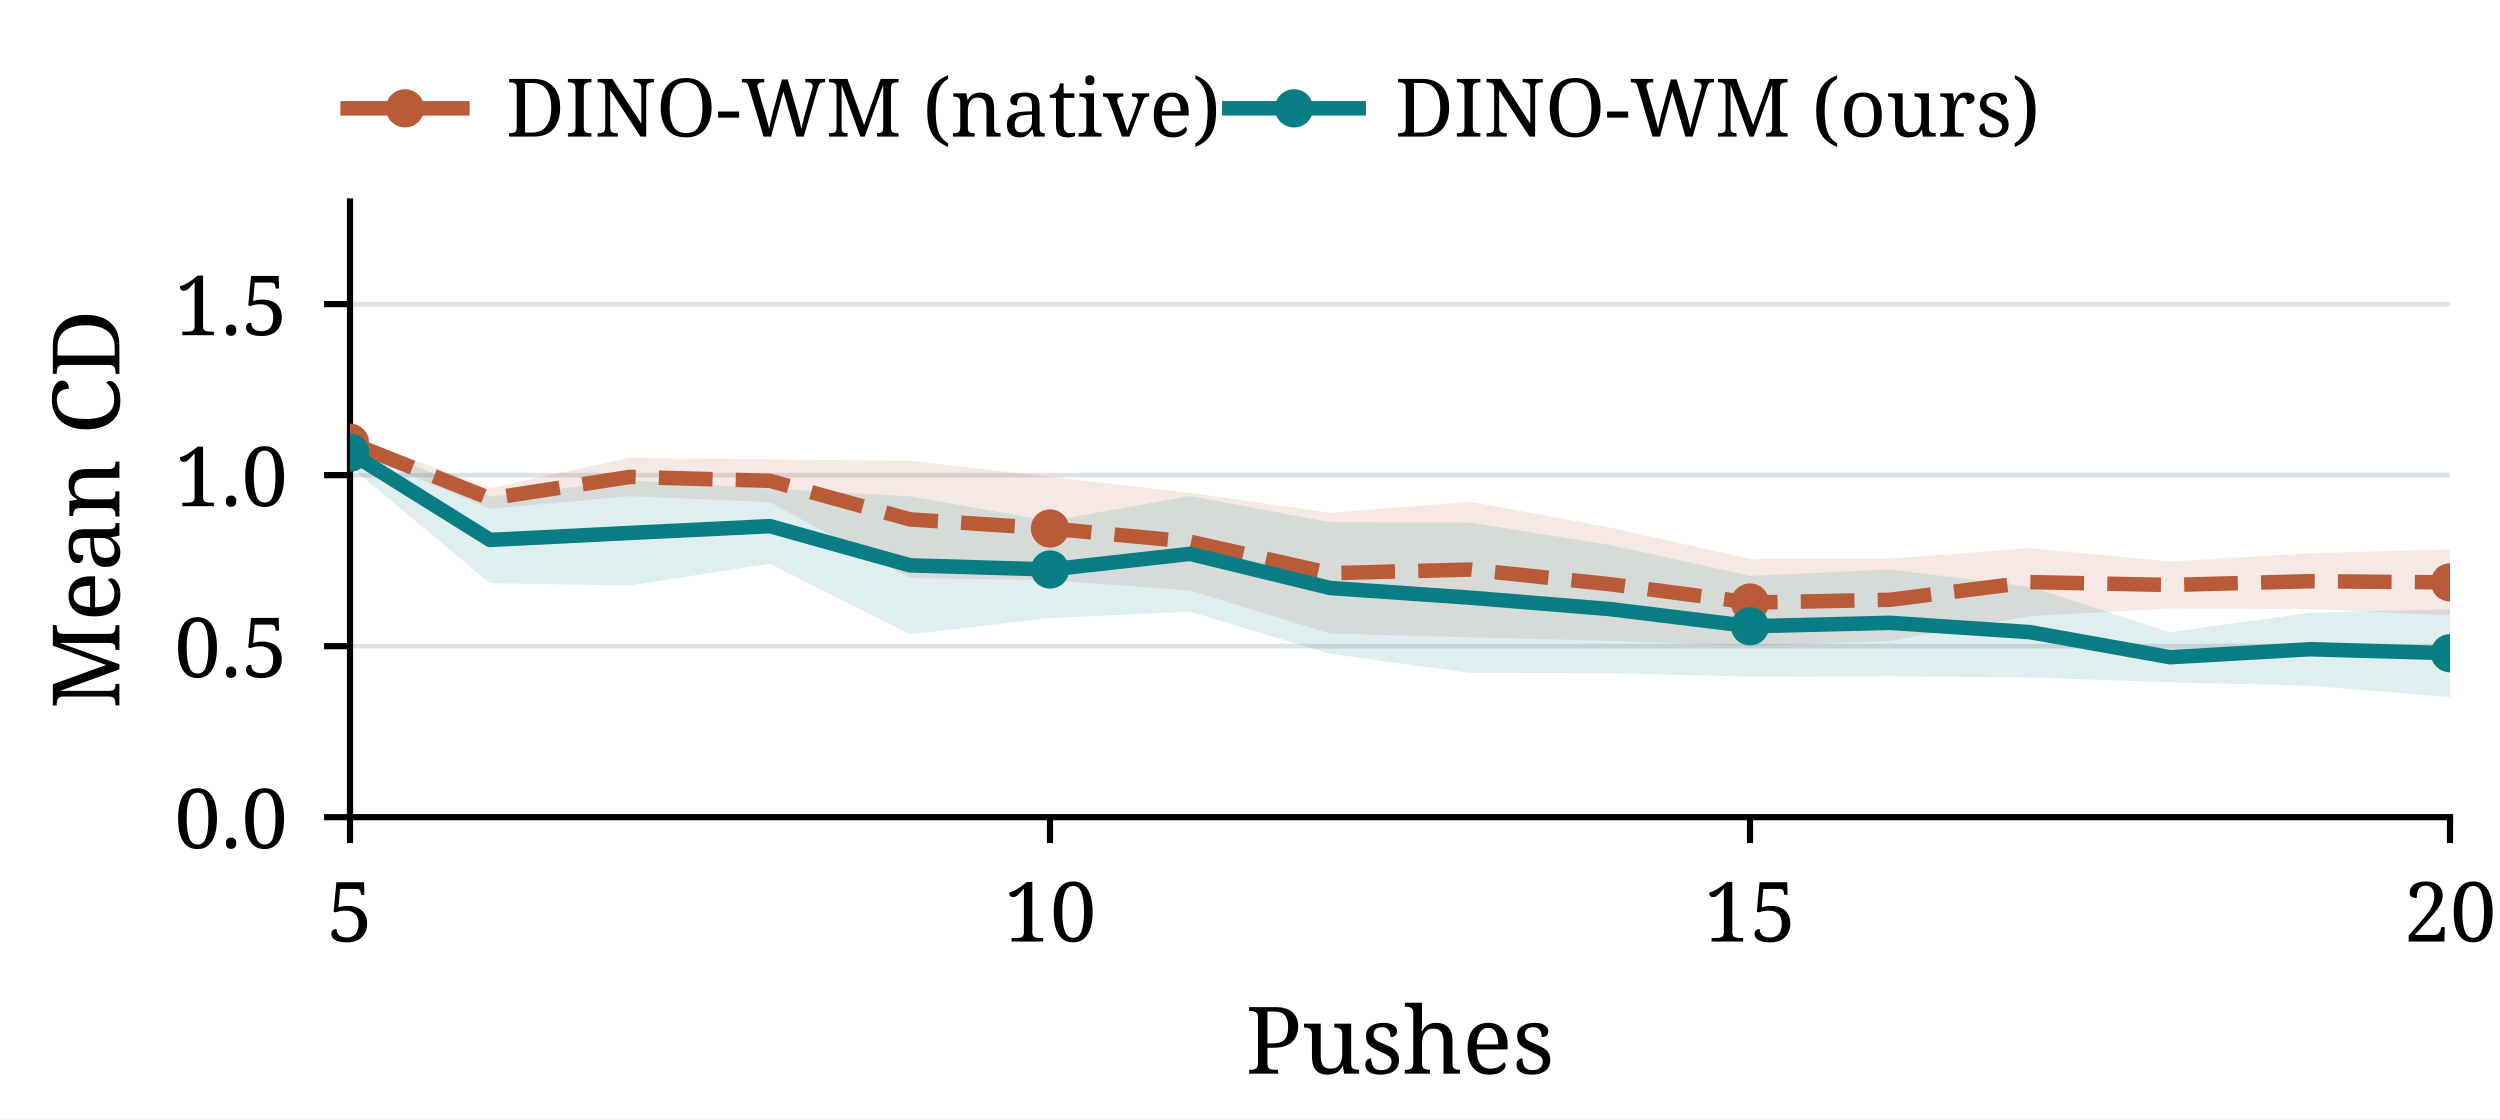
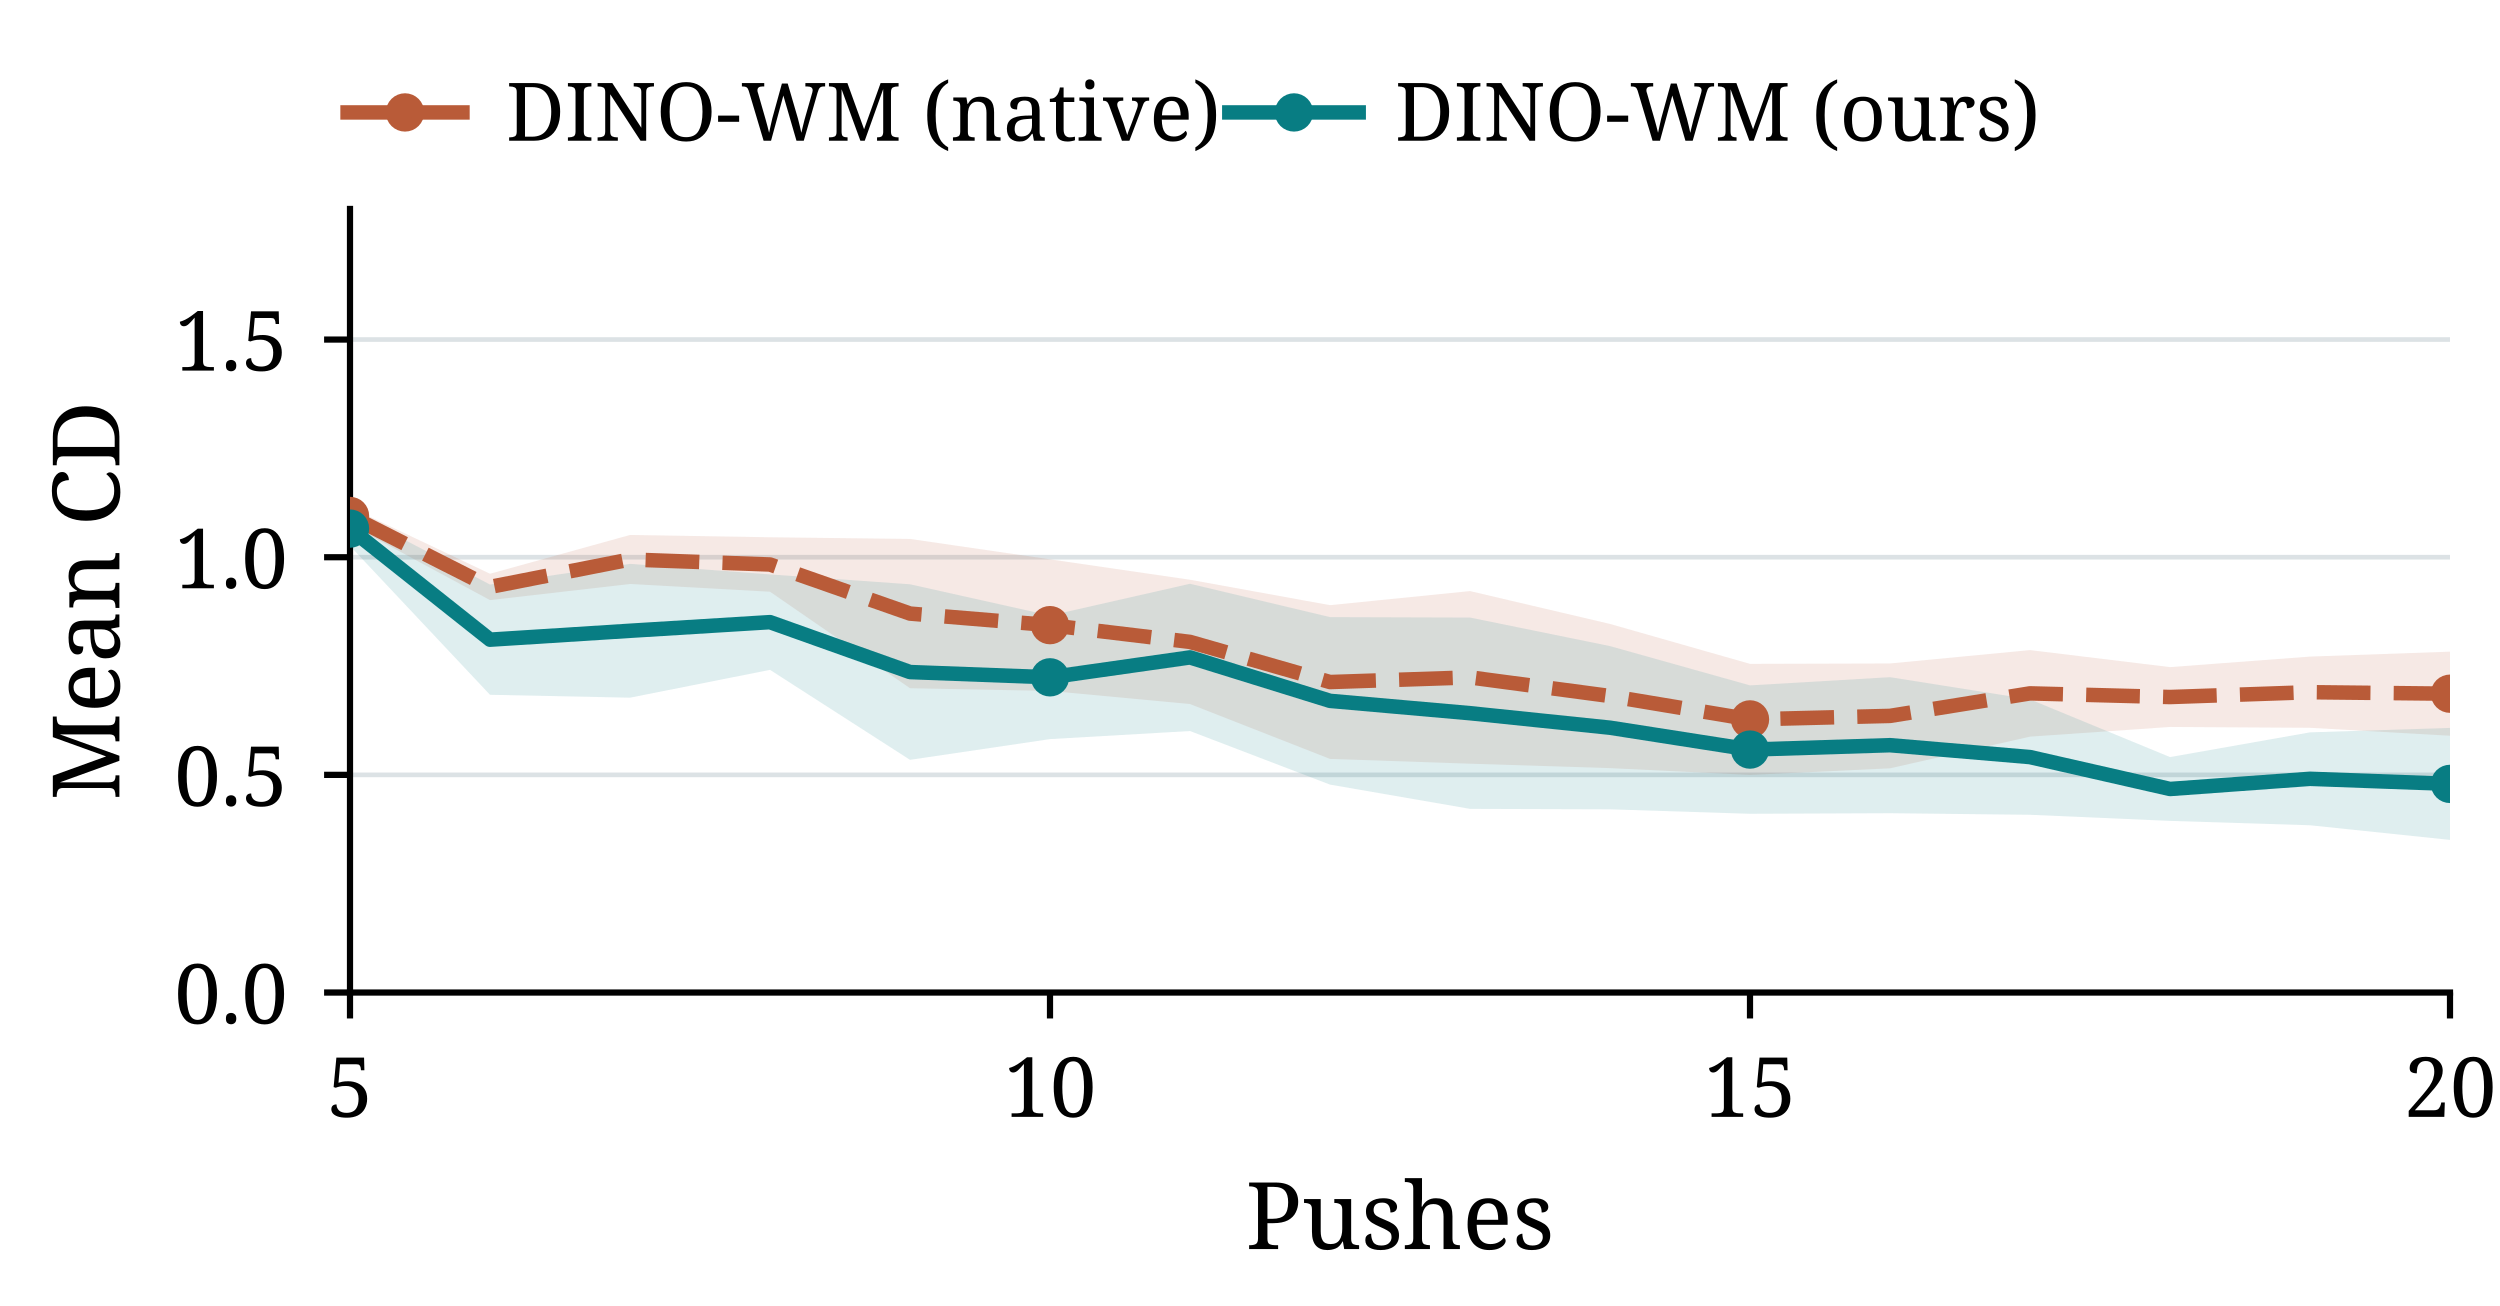
- <svg xmlns="http://www.w3.org/2000/svg" xmlns:xlink="http://www.w3.org/1999/xlink" width="241.2pt" height="108pt" viewBox="0 0 241.2 108" version="1.1">
+ <svg xmlns="http://www.w3.org/2000/svg" xmlns:xlink="http://www.w3.org/1999/xlink" width="241.2pt" height="126pt" viewBox="0 0 241.2 126" version="1.1">
  <defs>
    <style type="text/css">*{stroke-linejoin: round; stroke-linecap: butt}</style>
  </defs>
  <g id="figure_1">
    <g id="patch_1">
-       <path d="M 0 108 L 241.2 108 L 241.2 0 L 0 0 z " style="fill: #ffffff" />
+       <path d="M 0 126 L 241.2 126 L 241.2 0 L 0 0 z " style="fill: #ffffff" />
    </g>
    <g id="axes_1">
      <g id="patch_2">
-         <path d="M 33.768 78.84 L 236.376 78.84 L 236.376 19.44 L 33.768 19.44 z " style="fill: #ffffff" />
+         <path d="M 33.768 95.76 L 236.376 95.76 L 236.376 20.16 L 33.768 20.16 z " style="fill: #ffffff" />
      </g>
      <g id="matplotlib.axis_1">
        <g id="xtick_1">
          <g id="line2d_1">
            <defs>
-               <path id="me8442b7409" d="M 0 0 L 0 2.5 " style="stroke: #000000; stroke-width: 0.6" />
+               <path id="m13b50de20c" d="M 0 0 L 0 2.5 " style="stroke: #000000; stroke-width: 0.6" />
            </defs>
            <g>
-               <use xlink:href="#me8442b7409" x="33.768" y="78.84" style="stroke: #000000; stroke-width: 0.6" />
+               <use xlink:href="#m13b50de20c" x="33.768" y="95.76" style="stroke: #000000; stroke-width: 0.6" />
            </g>
          </g>
          <g id="text_1">
-             <text style="font-size: 8px; font-family: 'STIXGeneral', serif; text-anchor: middle" x="33.768" y="90.84" transform="rotate(-0 33.768 90.84)">5</text>
+             <text style="font-size: 8px; font-family: 'STIXGeneral', serif; text-anchor: middle" x="33.768" y="107.76" transform="rotate(-0 33.768 107.76)">5</text>
          </g>
        </g>
        <g id="xtick_2">
          <g id="line2d_2">
            <g>
-               <use xlink:href="#me8442b7409" x="101.304" y="78.84" style="stroke: #000000; stroke-width: 0.6" />
+               <use xlink:href="#m13b50de20c" x="101.304" y="95.76" style="stroke: #000000; stroke-width: 0.6" />
            </g>
          </g>
          <g id="text_2">
-             <text style="font-size: 8px; font-family: 'STIXGeneral', serif; text-anchor: middle" x="101.304" y="90.84" transform="rotate(-0 101.304 90.84)">10</text>
+             <text style="font-size: 8px; font-family: 'STIXGeneral', serif; text-anchor: middle" x="101.304" y="107.76" transform="rotate(-0 101.304 107.76)">10</text>
          </g>
        </g>
        <g id="xtick_3">
          <g id="line2d_3">
            <g>
-               <use xlink:href="#me8442b7409" x="168.84" y="78.84" style="stroke: #000000; stroke-width: 0.6" />
+               <use xlink:href="#m13b50de20c" x="168.84" y="95.76" style="stroke: #000000; stroke-width: 0.6" />
            </g>
          </g>
          <g id="text_3">
-             <text style="font-size: 8px; font-family: 'STIXGeneral', serif; text-anchor: middle" x="168.84" y="90.84" transform="rotate(-0 168.84 90.84)">15</text>
+             <text style="font-size: 8px; font-family: 'STIXGeneral', serif; text-anchor: middle" x="168.84" y="107.76" transform="rotate(-0 168.84 107.76)">15</text>
          </g>
        </g>
        <g id="xtick_4">
          <g id="line2d_4">
            <g>
-               <use xlink:href="#me8442b7409" x="236.376" y="78.84" style="stroke: #000000; stroke-width: 0.6" />
+               <use xlink:href="#m13b50de20c" x="236.376" y="95.76" style="stroke: #000000; stroke-width: 0.6" />
            </g>
          </g>
          <g id="text_4">
-             <text style="font-size: 8px; font-family: 'STIXGeneral', serif; text-anchor: middle" x="236.376" y="90.84" transform="rotate(-0 236.376 90.84)">20</text>
+             <text style="font-size: 8px; font-family: 'STIXGeneral', serif; text-anchor: middle" x="236.376" y="107.76" transform="rotate(-0 236.376 107.76)">20</text>
          </g>
        </g>
        <g id="text_5">
-           <text style="font-size: 9px; font-family: 'STIXGeneral', serif; text-anchor: middle" x="135.072" y="103.59" transform="rotate(-0 135.072 103.59)">Pushes</text>
+           <text style="font-size: 9px; font-family: 'STIXGeneral', serif; text-anchor: middle" x="135.072" y="120.51" transform="rotate(-0 135.072 120.51)">Pushes</text>
        </g>
      </g>
      <g id="matplotlib.axis_2">
        <g id="ytick_1">
          <g id="line2d_5">
-             <path d="M 33.768 78.84 L 236.376 78.84 " clip-path="url(#p40a9781ac1)" style="fill: none; stroke: #dce2e5; stroke-width: 0.45; stroke-linecap: square" />
+             <path d="M 33.768 95.76 L 236.376 95.76 " clip-path="url(#p4518cc3ccb)" style="fill: none; stroke: #dce2e5; stroke-width: 0.45; stroke-linecap: square" />
          </g>
          <g id="line2d_6">
            <defs>
-               <path id="m9ec02d6ba9" d="M 0 0 L -2.5 0 " style="stroke: #000000; stroke-width: 0.6" />
+               <path id="m3caba01c07" d="M 0 0 L -2.5 0 " style="stroke: #000000; stroke-width: 0.6" />
            </defs>
            <g>
-               <use xlink:href="#m9ec02d6ba9" x="33.768" y="78.84" style="stroke: #000000; stroke-width: 0.6" />
+               <use xlink:href="#m3caba01c07" x="33.768" y="95.76" style="stroke: #000000; stroke-width: 0.6" />
            </g>
          </g>
          <g id="text_6">
-             <text style="font-size: 8px; font-family: 'STIXGeneral', serif; text-anchor: end" x="27.768" y="81.84" transform="rotate(-0 27.768 81.84)">0.0</text>
+             <text style="font-size: 8px; font-family: 'STIXGeneral', serif; text-anchor: end" x="27.768" y="98.76" transform="rotate(-0 27.768 98.76)">0.0</text>
          </g>
        </g>
        <g id="ytick_2">
          <g id="line2d_7">
-             <path d="M 33.768 62.34 L 236.376 62.34 " clip-path="url(#p40a9781ac1)" style="fill: none; stroke: #dce2e5; stroke-width: 0.45; stroke-linecap: square" />
+             <path d="M 33.768 74.76 L 236.376 74.76 " clip-path="url(#p4518cc3ccb)" style="fill: none; stroke: #dce2e5; stroke-width: 0.45; stroke-linecap: square" />
          </g>
          <g id="line2d_8">
            <g>
-               <use xlink:href="#m9ec02d6ba9" x="33.768" y="62.34" style="stroke: #000000; stroke-width: 0.6" />
+               <use xlink:href="#m3caba01c07" x="33.768" y="74.76" style="stroke: #000000; stroke-width: 0.6" />
            </g>
          </g>
          <g id="text_7">
-             <text style="font-size: 8px; font-family: 'STIXGeneral', serif; text-anchor: end" x="27.768" y="65.34" transform="rotate(-0 27.768 65.34)">0.5</text>
+             <text style="font-size: 8px; font-family: 'STIXGeneral', serif; text-anchor: end" x="27.768" y="77.76" transform="rotate(-0 27.768 77.76)">0.5</text>
          </g>
        </g>
        <g id="ytick_3">
          <g id="line2d_9">
-             <path d="M 33.768 45.84 L 236.376 45.84 " clip-path="url(#p40a9781ac1)" style="fill: none; stroke: #dce2e5; stroke-width: 0.45; stroke-linecap: square" />
+             <path d="M 33.768 53.76 L 236.376 53.76 " clip-path="url(#p4518cc3ccb)" style="fill: none; stroke: #dce2e5; stroke-width: 0.45; stroke-linecap: square" />
          </g>
          <g id="line2d_10">
            <g>
-               <use xlink:href="#m9ec02d6ba9" x="33.768" y="45.84" style="stroke: #000000; stroke-width: 0.6" />
+               <use xlink:href="#m3caba01c07" x="33.768" y="53.76" style="stroke: #000000; stroke-width: 0.6" />
            </g>
          </g>
          <g id="text_8">
-             <text style="font-size: 8px; font-family: 'STIXGeneral', serif; text-anchor: end" x="27.768" y="48.84" transform="rotate(-0 27.768 48.84)">1.0</text>
+             <text style="font-size: 8px; font-family: 'STIXGeneral', serif; text-anchor: end" x="27.768" y="56.76" transform="rotate(-0 27.768 56.76)">1.0</text>
          </g>
        </g>
        <g id="ytick_4">
          <g id="line2d_11">
-             <path d="M 33.768 29.34 L 236.376 29.34 " clip-path="url(#p40a9781ac1)" style="fill: none; stroke: #dce2e5; stroke-width: 0.45; stroke-linecap: square" />
+             <path d="M 33.768 32.76 L 236.376 32.76 " clip-path="url(#p4518cc3ccb)" style="fill: none; stroke: #dce2e5; stroke-width: 0.45; stroke-linecap: square" />
          </g>
          <g id="line2d_12">
            <g>
-               <use xlink:href="#m9ec02d6ba9" x="33.768" y="29.34" style="stroke: #000000; stroke-width: 0.6" />
+               <use xlink:href="#m3caba01c07" x="33.768" y="32.76" style="stroke: #000000; stroke-width: 0.6" />
            </g>
          </g>
          <g id="text_9">
-             <text style="font-size: 8px; font-family: 'STIXGeneral', serif; text-anchor: end" x="27.768" y="32.34" transform="rotate(-0 27.768 32.34)">1.5</text>
+             <text style="font-size: 8px; font-family: 'STIXGeneral', serif; text-anchor: end" x="27.768" y="35.76" transform="rotate(-0 27.768 35.76)">1.5</text>
          </g>
        </g>
        <g id="text_10">
-           <text style="font-size: 9px; font-family: 'STIXGeneral', serif; text-anchor: middle" x="11.518" y="49.14" transform="rotate(-90 11.518 49.14)">Mean CD</text>
+           <text style="font-size: 9px; font-family: 'STIXGeneral', serif; text-anchor: middle" x="11.518" y="57.96" transform="rotate(-90 11.518 57.96)">Mean CD</text>
        </g>
      </g>
      <g id="FillBetweenPolyCollection_1">
-         <path d="M -33.768 27.185 L -33.768 27.185 L -20.261 32.97 L -6.754 38.901 L 6.754 44.94 L 20.261 43.295 L 33.768 43.372 L 47.275 49.092 L 60.782 47.87 L 74.29 48.456 L 87.797 55.772 L 101.304 55.978 L 114.811 56.971 L 128.318 61.13 L 141.826 61.493 L 155.333 61.829 L 168.84 62.344 L 182.347 61.843 L 195.854 59.441 L 209.362 58.708 L 222.869 58.772 L 236.376 59.375 L 236.376 52.999 L 236.376 52.999 L 222.869 53.373 L 209.362 54.171 L 195.854 52.881 L 182.347 53.894 L 168.84 53.925 L 155.333 50.898 L 141.826 48.407 L 128.318 49.475 L 114.811 47.548 L 101.304 46.001 L 87.797 44.454 L 74.29 44.328 L 60.782 44.154 L 47.275 47.094 L 33.768 42.058 L 20.261 40.657 L 6.754 40.563 L -6.754 32.619 L -20.261 28.144 L -33.768 27.185 z " clip-path="url(#p40a9781ac1)" style="fill: #b95b38; fill-opacity: 0.13" />
+         <path d="M -33.768 30.017 L -33.768 30.017 L -20.261 37.38 L -6.754 44.929 L 6.754 52.615 L 20.261 50.521 L 33.768 50.619 L 47.275 57.898 L 60.782 56.344 L 74.29 57.09 L 87.797 66.4 L 101.304 66.662 L 114.811 67.927 L 128.318 73.221 L 141.826 73.682 L 155.333 74.109 L 168.84 74.766 L 182.347 74.127 L 195.854 71.071 L 209.362 70.137 L 222.869 70.219 L 236.376 70.986 L 236.376 62.871 L 236.376 62.871 L 222.869 63.347 L 209.362 64.363 L 195.854 62.721 L 182.347 64.01 L 168.84 64.05 L 155.333 60.198 L 141.826 57.027 L 128.318 58.386 L 114.811 55.934 L 101.304 53.965 L 87.797 51.996 L 74.29 51.836 L 60.782 51.614 L 47.275 55.356 L 33.768 48.947 L 20.261 47.163 L 6.754 47.044 L -6.754 36.933 L -20.261 31.238 L -33.768 30.017 z " clip-path="url(#p4518cc3ccb)" style="fill: #b95b38; fill-opacity: 0.13" />
      </g>
      <g id="FillBetweenPolyCollection_2">
-         <path d="M -33.768 27.185 L -33.768 27.185 L -20.261 32.969 L -6.754 38.899 L 6.754 44.938 L 20.261 42.966 L 33.768 44.985 L 47.275 56.27 L 60.782 56.489 L 74.29 54.378 L 87.797 61.2 L 101.304 59.627 L 114.811 59.017 L 128.318 63.078 L 141.826 64.916 L 155.333 64.951 L 168.84 65.29 L 182.347 65.245 L 195.854 65.366 L 209.362 65.828 L 222.869 66.16 L 236.376 67.27 L 236.376 58.779 L 236.376 58.779 L 222.869 59.116 L 209.362 60.99 L 195.854 56.617 L 182.347 54.934 L 168.84 55.556 L 155.333 52.578 L 141.826 50.414 L 128.318 50.38 L 114.811 47.853 L 101.304 50.262 L 87.797 47.891 L 74.29 47.145 L 60.782 46.344 L 47.275 47.913 L 33.768 42.355 L 20.261 40.933 L 6.754 40.578 L -6.754 32.634 L -20.261 28.172 L -33.768 27.185 z " clip-path="url(#p40a9781ac1)" style="fill: #087d83; fill-opacity: 0.13" />
+         <path d="M -33.768 30.017 L -33.768 30.017 L -20.261 37.379 L -6.754 44.925 L 6.754 52.612 L 20.261 50.102 L 33.768 52.672 L 47.275 67.034 L 60.782 67.313 L 74.29 64.627 L 87.797 73.309 L 101.304 71.308 L 114.811 70.53 L 128.318 75.699 L 141.826 78.039 L 155.333 78.084 L 168.84 78.515 L 182.347 78.458 L 195.854 78.611 L 209.362 79.2 L 222.869 79.622 L 236.376 81.034 L 236.376 70.228 L 236.376 70.228 L 222.869 70.657 L 209.362 73.042 L 195.854 67.476 L 182.347 65.334 L 168.84 66.125 L 155.333 62.336 L 141.826 59.582 L 128.318 59.538 L 114.811 56.322 L 101.304 59.388 L 87.797 56.371 L 74.29 55.421 L 60.782 54.402 L 47.275 56.398 L 33.768 49.325 L 20.261 47.514 L 6.754 47.062 L -6.754 36.952 L -20.261 31.274 L -33.768 30.017 z " clip-path="url(#p4518cc3ccb)" style="fill: #087d83; fill-opacity: 0.13" />
      </g>
      <g id="patch_3">
-         <path d="M 33.768 78.84 L 33.768 19.44 " style="fill: none; stroke: #000000; stroke-width: 0.6; stroke-linejoin: miter; stroke-linecap: square" />
+         <path d="M 33.768 95.76 L 33.768 20.16 " style="fill: none; stroke: #000000; stroke-width: 0.6; stroke-linejoin: miter; stroke-linecap: square" />
      </g>
      <g id="patch_4">
-         <path d="M 33.768 78.84 L 236.376 78.84 " style="fill: none; stroke: #000000; stroke-width: 0.6; stroke-linejoin: miter; stroke-linecap: square" />
+         <path d="M 33.768 95.76 L 236.376 95.76 " style="fill: none; stroke: #000000; stroke-width: 0.6; stroke-linejoin: miter; stroke-linecap: square" />
      </g>
      <g id="line2d_13">
-         <path d="M -1 38.738 L 6.754 42.752 L 20.261 41.976 L 33.768 42.715 L 47.275 48.093 L 60.782 46.012 L 74.29 46.392 L 87.797 50.113 L 101.304 50.989 L 114.811 52.26 L 128.318 55.302 L 141.826 54.95 L 155.333 56.363 L 168.84 58.135 L 182.347 57.868 L 195.854 56.161 L 209.362 56.439 L 222.869 56.073 L 236.376 56.187 " clip-path="url(#p40a9781ac1)" style="fill: none; stroke-dasharray: 5.18,2.24; stroke-dashoffset: 0; stroke: #b95b38; stroke-width: 1.4" />
+         <path d="M -1 44.721 L 6.754 49.829 L 20.261 48.842 L 33.768 49.783 L 47.275 56.627 L 60.782 53.979 L 74.29 54.463 L 87.797 59.198 L 101.304 60.314 L 114.811 61.931 L 128.318 65.803 L 141.826 65.354 L 155.333 67.153 L 168.84 69.408 L 182.347 69.069 L 195.854 66.896 L 209.362 67.25 L 222.869 66.783 L 236.376 66.929 " clip-path="url(#p4518cc3ccb)" style="fill: none; stroke-dasharray: 5.18,2.24; stroke-dashoffset: 0; stroke: #b95b38; stroke-width: 1.4" />
        <defs>
-           <path id="m9a43fbc3b8" d="M 0 1.35 C 0.358 1.35 0.701 1.208 0.955 0.955 C 1.208 0.701 1.35 0.358 1.35 0 C 1.35 -0.358 1.208 -0.701 0.955 -0.955 C 0.701 -1.208 0.358 -1.35 0 -1.35 C -0.358 -1.35 -0.701 -1.208 -0.955 -0.955 C -1.208 -0.701 -1.35 -0.358 -1.35 0 C -1.35 0.358 -1.208 0.701 -0.955 0.955 C -0.701 1.208 -0.358 1.35 0 1.35 z " style="stroke: #b95b38" />
+           <path id="ma8becfc78b" d="M 0 1.35 C 0.358 1.35 0.701 1.208 0.955 0.955 C 1.208 0.701 1.35 0.358 1.35 0 C 1.35 -0.358 1.208 -0.701 0.955 -0.955 C 0.701 -1.208 0.358 -1.35 0 -1.35 C -0.358 -1.35 -0.701 -1.208 -0.955 -0.955 C -1.208 -0.701 -1.35 -0.358 -1.35 0 C -1.35 0.358 -1.208 0.701 -0.955 0.955 C -0.701 1.208 -0.358 1.35 0 1.35 z " style="stroke: #b95b38" />
        </defs>
-         <g clip-path="url(#p40a9781ac1)">
-           <use xlink:href="#m9a43fbc3b8" x="-1" y="34.72" style="fill: #b95b38; stroke: #b95b38" />
-           <use xlink:href="#m9a43fbc3b8" x="33.768" y="42.715" style="fill: #b95b38; stroke: #b95b38" />
-           <use xlink:href="#m9a43fbc3b8" x="101.304" y="50.989" style="fill: #b95b38; stroke: #b95b38" />
-           <use xlink:href="#m9a43fbc3b8" x="168.84" y="58.135" style="fill: #b95b38; stroke: #b95b38" />
-           <use xlink:href="#m9a43fbc3b8" x="236.376" y="56.187" style="fill: #b95b38; stroke: #b95b38" />
+         <g clip-path="url(#p4518cc3ccb)">
+           <use xlink:href="#ma8becfc78b" x="-1" y="39.608" style="fill: #b95b38; stroke: #b95b38" />
+           <use xlink:href="#ma8becfc78b" x="33.768" y="49.783" style="fill: #b95b38; stroke: #b95b38" />
+           <use xlink:href="#ma8becfc78b" x="101.304" y="60.314" style="fill: #b95b38; stroke: #b95b38" />
+           <use xlink:href="#ma8becfc78b" x="168.84" y="69.408" style="fill: #b95b38; stroke: #b95b38" />
+           <use xlink:href="#ma8becfc78b" x="236.376" y="66.929" style="fill: #b95b38; stroke: #b95b38" />
        </g>
      </g>
      <g id="line2d_14">
-         <path d="M -1 38.744 L 6.754 42.758 L 20.261 41.949 L 33.768 43.67 L 47.275 52.091 L 60.782 51.417 L 74.29 50.762 L 87.797 54.546 L 101.304 54.945 L 114.811 53.435 L 128.318 56.729 L 141.826 57.665 L 155.333 58.765 L 168.84 60.423 L 182.347 60.089 L 195.854 60.991 L 209.362 63.409 L 222.869 62.638 L 236.376 63.024 " clip-path="url(#p40a9781ac1)" style="fill: none; stroke: #087d83; stroke-width: 1.4; stroke-linecap: square" />
+         <path d="M -1 44.729 L 6.754 49.837 L 20.261 48.808 L 33.768 50.999 L 47.275 61.716 L 60.782 60.857 L 74.29 60.024 L 87.797 64.84 L 101.304 65.348 L 114.811 63.426 L 128.318 67.619 L 141.826 68.81 L 155.333 70.21 L 168.84 72.32 L 182.347 71.896 L 195.854 73.044 L 209.362 76.121 L 222.869 75.139 L 236.376 75.631 " clip-path="url(#p4518cc3ccb)" style="fill: none; stroke: #087d83; stroke-width: 1.4; stroke-linecap: square" />
        <defs>
-           <path id="m4dbb273ffd" d="M 0 1.35 C 0.358 1.35 0.701 1.208 0.955 0.955 C 1.208 0.701 1.35 0.358 1.35 0 C 1.35 -0.358 1.208 -0.701 0.955 -0.955 C 0.701 -1.208 0.358 -1.35 0 -1.35 C -0.358 -1.35 -0.701 -1.208 -0.955 -0.955 C -1.208 -0.701 -1.35 -0.358 -1.35 0 C -1.35 0.358 -1.208 0.701 -0.955 0.955 C -0.701 1.208 -0.358 1.35 0 1.35 z " style="stroke: #087d83" />
+           <path id="me6d6b3f570" d="M 0 1.35 C 0.358 1.35 0.701 1.208 0.955 0.955 C 1.208 0.701 1.35 0.358 1.35 0 C 1.35 -0.358 1.208 -0.701 0.955 -0.955 C 0.701 -1.208 0.358 -1.35 0 -1.35 C -0.358 -1.35 -0.701 -1.208 -0.955 -0.955 C -1.208 -0.701 -1.35 -0.358 -1.35 0 C -1.35 0.358 -1.208 0.701 -0.955 0.955 C -0.701 1.208 -0.358 1.35 0 1.35 z " style="stroke: #087d83" />
        </defs>
-         <g clip-path="url(#p40a9781ac1)">
-           <use xlink:href="#m4dbb273ffd" x="-1" y="35.184" style="fill: #087d83; stroke: #087d83" />
-           <use xlink:href="#m4dbb273ffd" x="33.768" y="43.67" style="fill: #087d83; stroke: #087d83" />
-           <use xlink:href="#m4dbb273ffd" x="101.304" y="54.945" style="fill: #087d83; stroke: #087d83" />
-           <use xlink:href="#m4dbb273ffd" x="168.84" y="60.423" style="fill: #087d83; stroke: #087d83" />
-           <use xlink:href="#m4dbb273ffd" x="236.376" y="63.024" style="fill: #087d83; stroke: #087d83" />
+         <g clip-path="url(#p4518cc3ccb)">
+           <use xlink:href="#me6d6b3f570" x="-1" y="40.197" style="fill: #087d83; stroke: #087d83" />
+           <use xlink:href="#me6d6b3f570" x="33.768" y="50.999" style="fill: #087d83; stroke: #087d83" />
+           <use xlink:href="#me6d6b3f570" x="101.304" y="65.348" style="fill: #087d83; stroke: #087d83" />
+           <use xlink:href="#me6d6b3f570" x="168.84" y="72.32" style="fill: #087d83; stroke: #087d83" />
+           <use xlink:href="#me6d6b3f570" x="236.376" y="75.631" style="fill: #087d83; stroke: #087d83" />
        </g>
      </g>
      <g id="legend_1">
        <g id="line2d_15">
-           <path d="M 32.836 10.452 L 39.076 10.452 L 45.316 10.452 " style="fill: none; stroke-dasharray: 5.18,2.24; stroke-dashoffset: 0; stroke: #b95b38; stroke-width: 1.4" />
+           <path d="M 32.836 10.848 L 39.076 10.848 L 45.316 10.848 " style="fill: none; stroke-dasharray: 5.18,2.24; stroke-dashoffset: 0; stroke: #b95b38; stroke-width: 1.4" />
          <g>
-             <use xlink:href="#m9a43fbc3b8" x="39.076" y="10.452" style="fill: #b95b38; stroke: #b95b38" />
+             <use xlink:href="#ma8becfc78b" x="39.076" y="10.848" style="fill: #b95b38; stroke: #b95b38" />
          </g>
        </g>
        <g id="text_11">
-           <text style="font-size: 7.8px; font-family: 'STIXGeneral', serif; text-anchor: start" x="48.826" y="13.182" transform="rotate(-0 48.82584 13.182)">DINO-WM (native)</text>
+           <text style="font-size: 7.8px; font-family: 'STIXGeneral', serif; text-anchor: start" x="48.826" y="13.578" transform="rotate(-0 48.82584 13.578)">DINO-WM (native)</text>
        </g>
        <g id="line2d_16">
-           <path d="M 118.605 10.452 L 124.845 10.452 L 131.085 10.452 " style="fill: none; stroke: #087d83; stroke-width: 1.4; stroke-linecap: square" />
+           <path d="M 118.605 10.848 L 124.845 10.848 L 131.085 10.848 " style="fill: none; stroke: #087d83; stroke-width: 1.4; stroke-linecap: square" />
          <g>
-             <use xlink:href="#m4dbb273ffd" x="124.845" y="10.452" style="fill: #087d83; stroke: #087d83" />
+             <use xlink:href="#me6d6b3f570" x="124.845" y="10.848" style="fill: #087d83; stroke: #087d83" />
          </g>
        </g>
        <g id="text_12">
-           <text style="font-size: 7.8px; font-family: 'STIXGeneral', serif; text-anchor: start" x="134.595" y="13.182" transform="rotate(-0 134.5954 13.182)">DINO-WM (ours)</text>
+           <text style="font-size: 7.8px; font-family: 'STIXGeneral', serif; text-anchor: start" x="134.595" y="13.578" transform="rotate(-0 134.5954 13.578)">DINO-WM (ours)</text>
        </g>
      </g>
    </g>
  </g>
  <defs>
-     <clipPath id="p40a9781ac1">
-       <rect x="33.768" y="19.44" width="202.608" height="59.4" />
+     <clipPath id="p4518cc3ccb">
+       <rect x="33.768" y="20.16" width="202.608" height="75.6" />
    </clipPath>
  </defs>
</svg>
